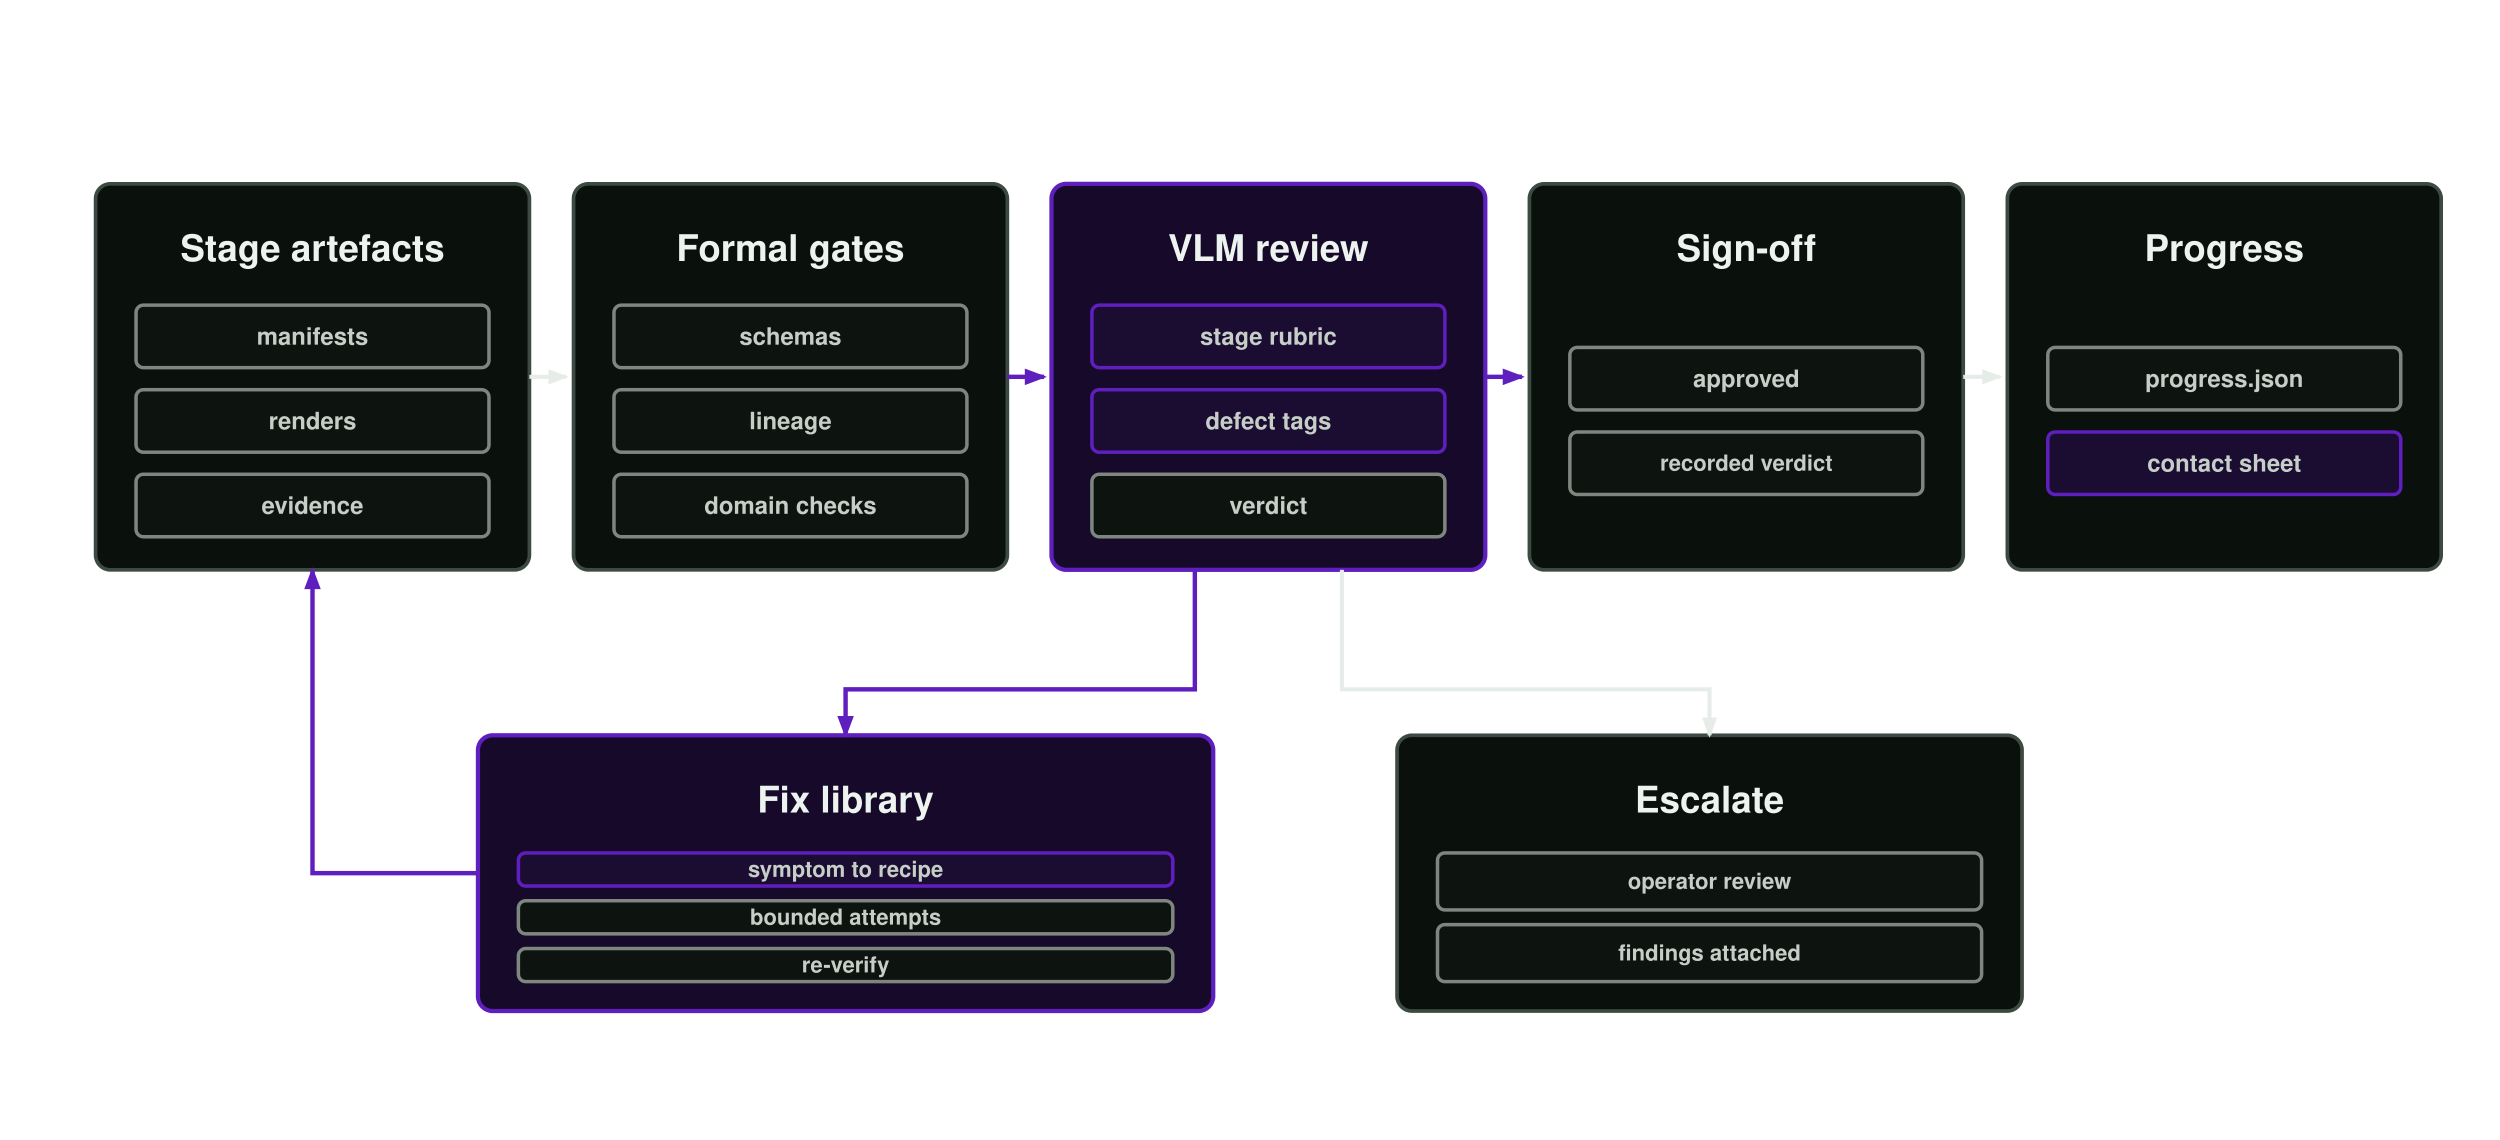
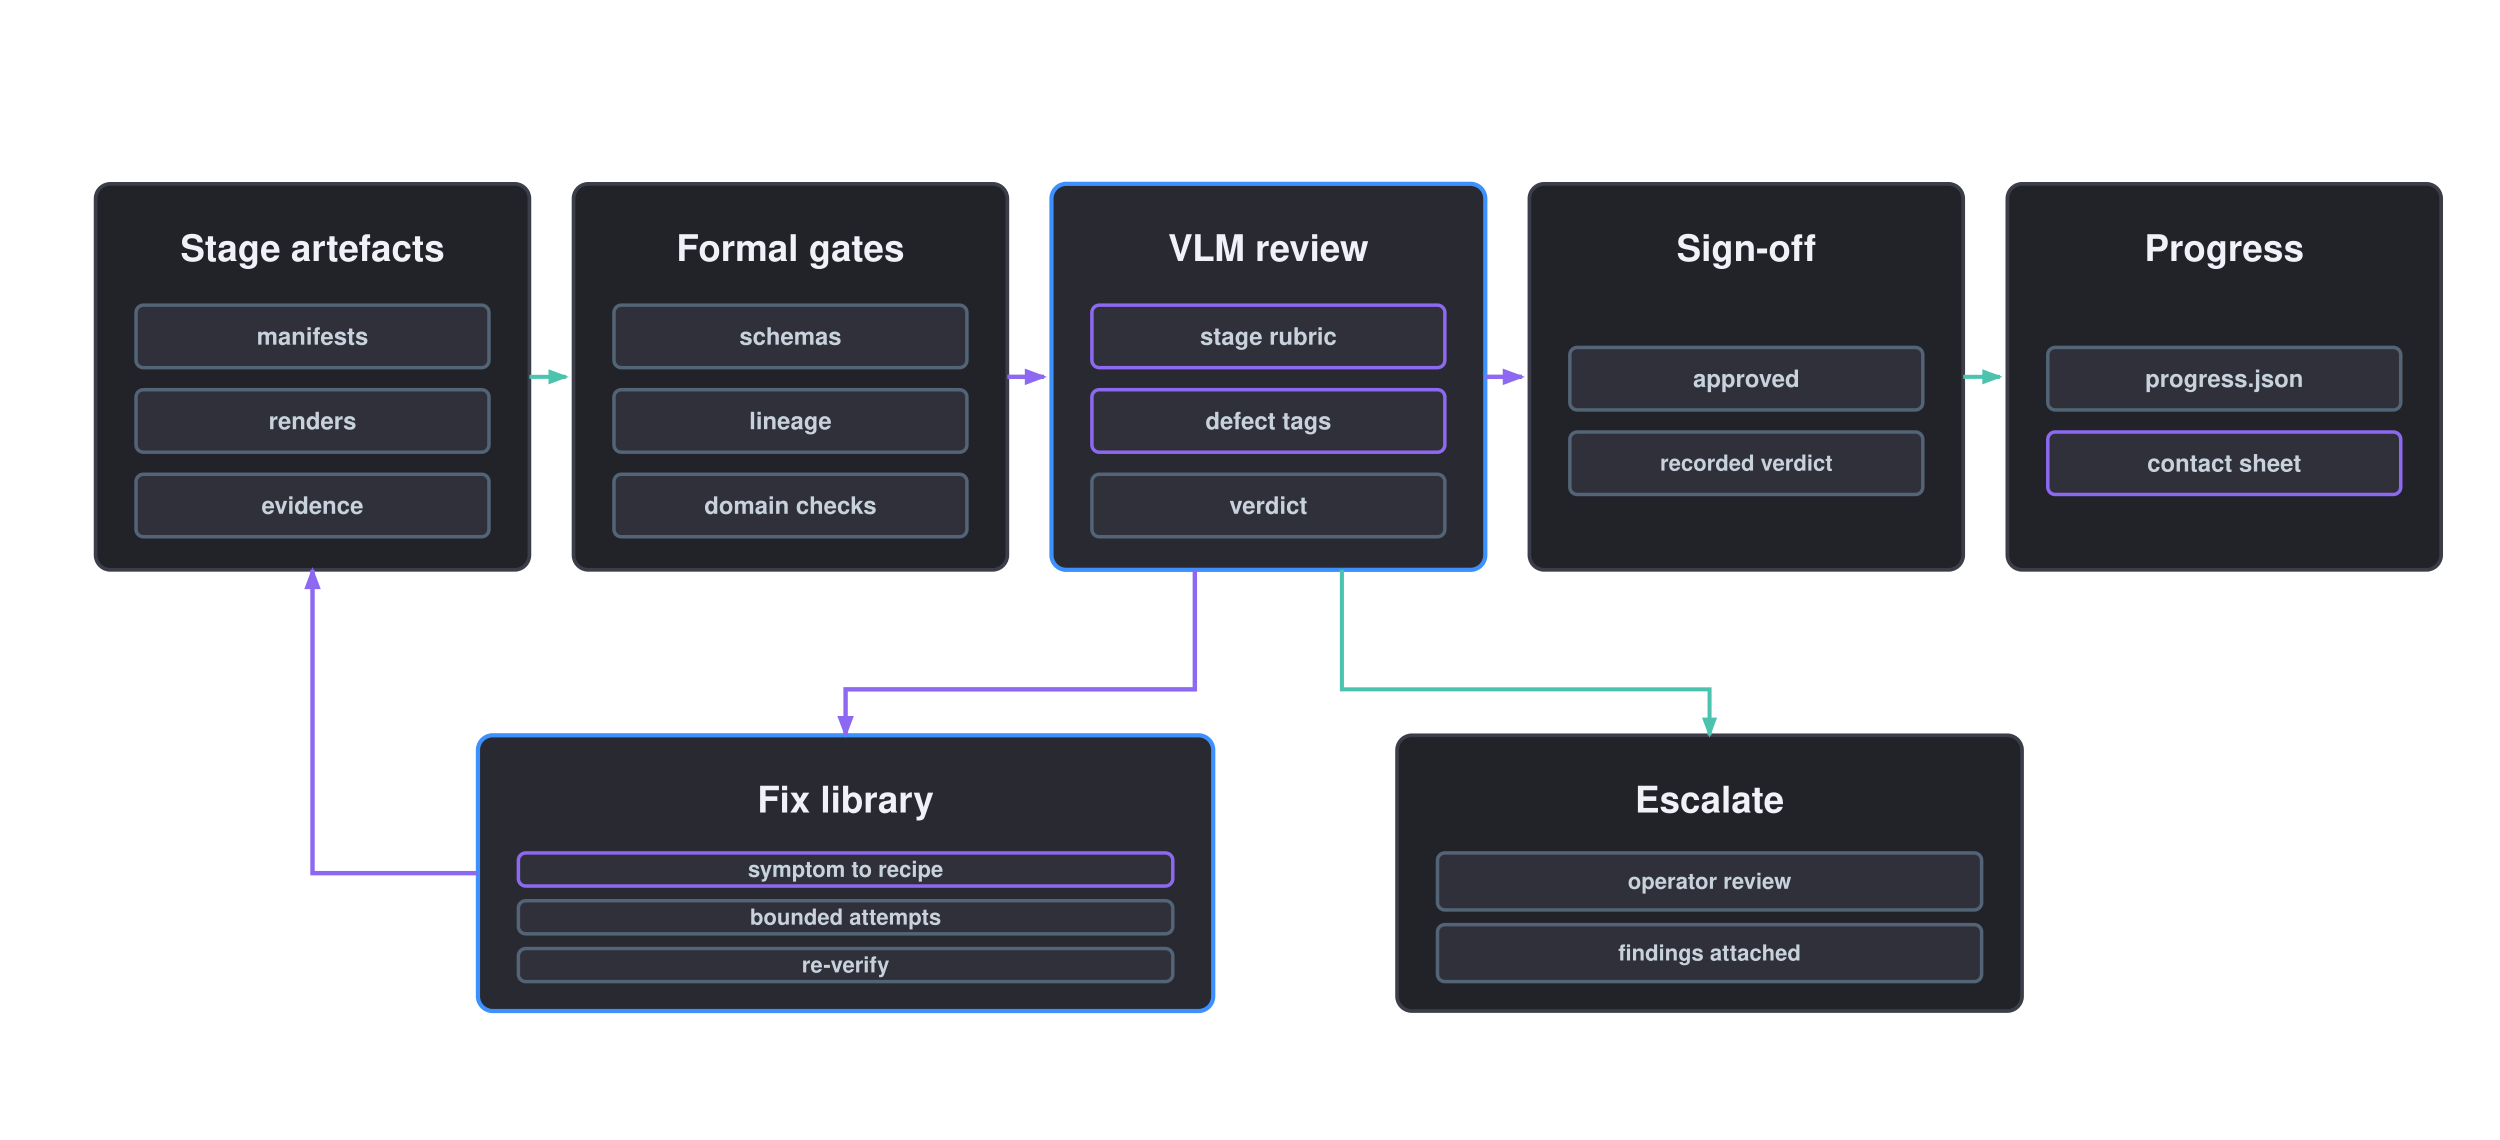
<svg xmlns="http://www.w3.org/2000/svg" width="1360" height="620" viewBox="0 0 1360 620" role="img" aria-labelledby="title desc">
  <defs>
    <style>
      .bg { fill: transparent; }
-       .box { fill: #0a100c; stroke: #3d4a42; stroke-width: 2; }
-       .boxHot { fill: #0b1608; stroke: #76b900; stroke-width: 2.3; }
-       .boxAccent { fill: #160929; stroke: #5f1ebe; stroke-width: 2.3; }
-       .inner { fill: #0d130f; stroke: #7d8780; stroke-width: 1.9; }
-       .innerHot { fill: #0d1809; stroke: #76b900; stroke-width: 1.9; }
-       .innerAccent { fill: #1b0c31; stroke: #5f1ebe; stroke-width: 1.9; }
-       .label { fill: #edf3ef; font-family: Aptos, Helvetica, sans-serif; font-size: 20px; font-weight: 680; }
-       .small { fill: #c6cec8; font-family: Aptos, Helvetica, sans-serif; font-size: 13px; font-weight: 620; }
-       .line { stroke: #e6ece8; stroke-width: 2.2; fill: none; marker-end: url(#arrow); }
-       .greenLine { stroke: #76b900; stroke-width: 2.4; fill: none; marker-end: url(#arrowGreen); }
-       .accentLine { stroke: #5f1ebe; stroke-width: 2.4; fill: none; marker-end: url(#arrowAccent); }
+       .box { fill: #222229; stroke: #3b3e49; stroke-width: 2; }
+       .boxHot { fill: #292931; stroke: #3c91ff; stroke-width: 2.3; }
+       .inner { fill: #2f3039; stroke: #526476; stroke-width: 1.9; }
+       .innerHot { fill: #292931; stroke: #3c91ff; stroke-width: 1.9; }
+       .innerAccent { fill: #2f3039; stroke: #8c69f0; stroke-width: 1.9; }
+       .label { fill: #f0f2f8; font-family: Aptos, Helvetica, sans-serif; font-size: 20px; font-weight: 680; }
+       .small { fill: #c8d2dd; font-family: Aptos, Helvetica, sans-serif; font-size: 13px; font-weight: 620; }
+       .line { stroke: #4bc3af; stroke-width: 2.2; fill: none; marker-end: url(#arrow); }
+       .primaryLine { stroke: #3c91ff; stroke-width: 2.4; fill: none; marker-end: url(#arrowPrimary); }
+       .accentLine { stroke: #8c69f0; stroke-width: 2.4; fill: none; marker-end: url(#arrowAccent); }
    </style>
    <marker id="arrow" viewBox="0 0 8 8" refX="7" refY="4" markerWidth="5" markerHeight="5" orient="auto-start-reverse">
-       <path d="M 0 1 L 8 4 L 0 7 z" fill="#e6ece8" />
+       <path d="M 0 1 L 8 4 L 0 7 z" fill="#4bc3af" />
    </marker>
-     <marker id="arrowGreen" viewBox="0 0 8 8" refX="7" refY="4" markerWidth="5" markerHeight="5" orient="auto-start-reverse">
-       <path d="M 0 1 L 8 4 L 0 7 z" fill="#76b900" />
+     <marker id="arrowPrimary" viewBox="0 0 8 8" refX="7" refY="4" markerWidth="5" markerHeight="5" orient="auto-start-reverse">
+       <path d="M 0 1 L 8 4 L 0 7 z" fill="#3c91ff" />
    </marker>
    <marker id="arrowAccent" viewBox="0 0 8 8" refX="7" refY="4" markerWidth="5" markerHeight="5" orient="auto-start-reverse">
-       <path d="M 0 1 L 8 4 L 0 7 z" fill="#5f1ebe" />
+       <path d="M 0 1 L 8 4 L 0 7 z" fill="#8c69f0" />
    </marker>
  </defs>
  <rect class="box" x="52" y="100" width="236" height="210" rx="8" />
  <text class="label" x="170.0" y="142" text-anchor="middle">Stage artefacts</text>
  <rect class="inner" x="74" y="166" width="192" height="34" rx="4" />
  <text class="small" x="170.0" y="187.5" text-anchor="middle" style="font-size:13px">manifests</text>
  <rect class="inner" x="74" y="212" width="192" height="34" rx="4" />
  <text class="small" x="170.0" y="233.5" text-anchor="middle" style="font-size:13px">renders</text>
  <rect class="inner" x="74" y="258" width="192" height="34" rx="4" />
  <text class="small" x="170.0" y="279.5" text-anchor="middle" style="font-size:13px">evidence</text>
  <path class="line" d="M288 205 L308 205" />
  <rect class="box" x="312" y="100" width="236" height="210" rx="8" />
  <text class="label" x="430.0" y="142" text-anchor="middle">Formal gates</text>
  <rect class="inner" x="334" y="166" width="192" height="34" rx="4" />
  <text class="small" x="430.0" y="187.5" text-anchor="middle" style="font-size:13px">schemas</text>
  <rect class="inner" x="334" y="212" width="192" height="34" rx="4" />
  <text class="small" x="430.0" y="233.5" text-anchor="middle" style="font-size:13px">lineage</text>
  <rect class="inner" x="334" y="258" width="192" height="34" rx="4" />
  <text class="small" x="430.0" y="279.5" text-anchor="middle" style="font-size:13px">domain checks</text>
  <path class="accentLine" d="M548 205 L568 205" />
-   <rect class="boxAccent" x="572" y="100" width="236" height="210" rx="8" />
+   <rect class="boxHot" x="572" y="100" width="236" height="210" rx="8" />
  <text class="label" x="690.0" y="142" text-anchor="middle">VLM review</text>
  <rect class="innerAccent" x="594" y="166" width="192" height="34" rx="4" />
  <text class="small" x="690.0" y="187.5" text-anchor="middle" style="font-size:13px">stage rubric</text>
  <rect class="innerAccent" x="594" y="212" width="192" height="34" rx="4" />
  <text class="small" x="690.0" y="233.5" text-anchor="middle" style="font-size:13px">defect tags</text>
  <rect class="inner" x="594" y="258" width="192" height="34" rx="4" />
  <text class="small" x="690.0" y="279.5" text-anchor="middle" style="font-size:13px">verdict</text>
  <path class="accentLine" d="M808 205 L828 205" />
  <rect class="box" x="832" y="100" width="236" height="210" rx="8" />
  <text class="label" x="950.0" y="142" text-anchor="middle">Sign-off</text>
  <rect class="inner" x="854" y="189" width="192" height="34" rx="4" />
  <text class="small" x="950.0" y="210.5" text-anchor="middle" style="font-size:13px">approved</text>
  <rect class="inner" x="854" y="235" width="192" height="34" rx="4" />
  <text class="small" x="950.0" y="256.0" text-anchor="middle" style="font-size:12px">recorded verdict</text>
  <path class="line" d="M1068 205 L1088 205" />
  <rect class="box" x="1092" y="100" width="236" height="210" rx="8" />
  <text class="label" x="1210.0" y="142" text-anchor="middle">Progress</text>
  <rect class="inner" x="1114" y="189" width="192" height="34" rx="4" />
  <text class="small" x="1210.0" y="210.5" text-anchor="middle" style="font-size:13px">progress.json</text>
  <rect class="innerAccent" x="1114" y="235" width="192" height="34" rx="4" />
  <text class="small" x="1210.0" y="256.5" text-anchor="middle" style="font-size:13px">contact sheet</text>
-   <rect class="boxAccent" x="260" y="400" width="400" height="150" rx="8" />
+   <rect class="boxHot" x="260" y="400" width="400" height="150" rx="8" />
  <text class="label" x="460.0" y="442" text-anchor="middle">Fix library</text>
  <rect class="innerAccent" x="282" y="464" width="356" height="18" rx="4" />
  <text class="small" x="460.0" y="477.0" text-anchor="middle" style="font-size:12px">symptom to recipe</text>
  <rect class="inner" x="282" y="490" width="356" height="18" rx="4" />
  <text class="small" x="460.0" y="503.0" text-anchor="middle" style="font-size:12px">bounded attempts</text>
  <rect class="inner" x="282" y="516" width="356" height="18" rx="4" />
  <text class="small" x="460.0" y="529.0" text-anchor="middle" style="font-size:12px">re-verify</text>
  <rect class="box" x="760" y="400" width="340" height="150" rx="8" />
  <text class="label" x="930.0" y="442" text-anchor="middle">Escalate</text>
  <rect class="inner" x="782" y="464" width="296" height="31" rx="4" />
  <text class="small" x="930.0" y="483.5" text-anchor="middle" style="font-size:12px">operator review</text>
  <rect class="inner" x="782" y="503" width="296" height="31" rx="4" />
  <text class="small" x="930.0" y="522.5" text-anchor="middle" style="font-size:12px">findings attached</text>
  <path class="accentLine" d="M650 310 L650 375 L460 375 L460 400" />
  <path class="accentLine" d="M260 475 L170 475 L170 310" />
  <path class="line" d="M730 310 L730 375 L930 375 L930 400" />
</svg>
